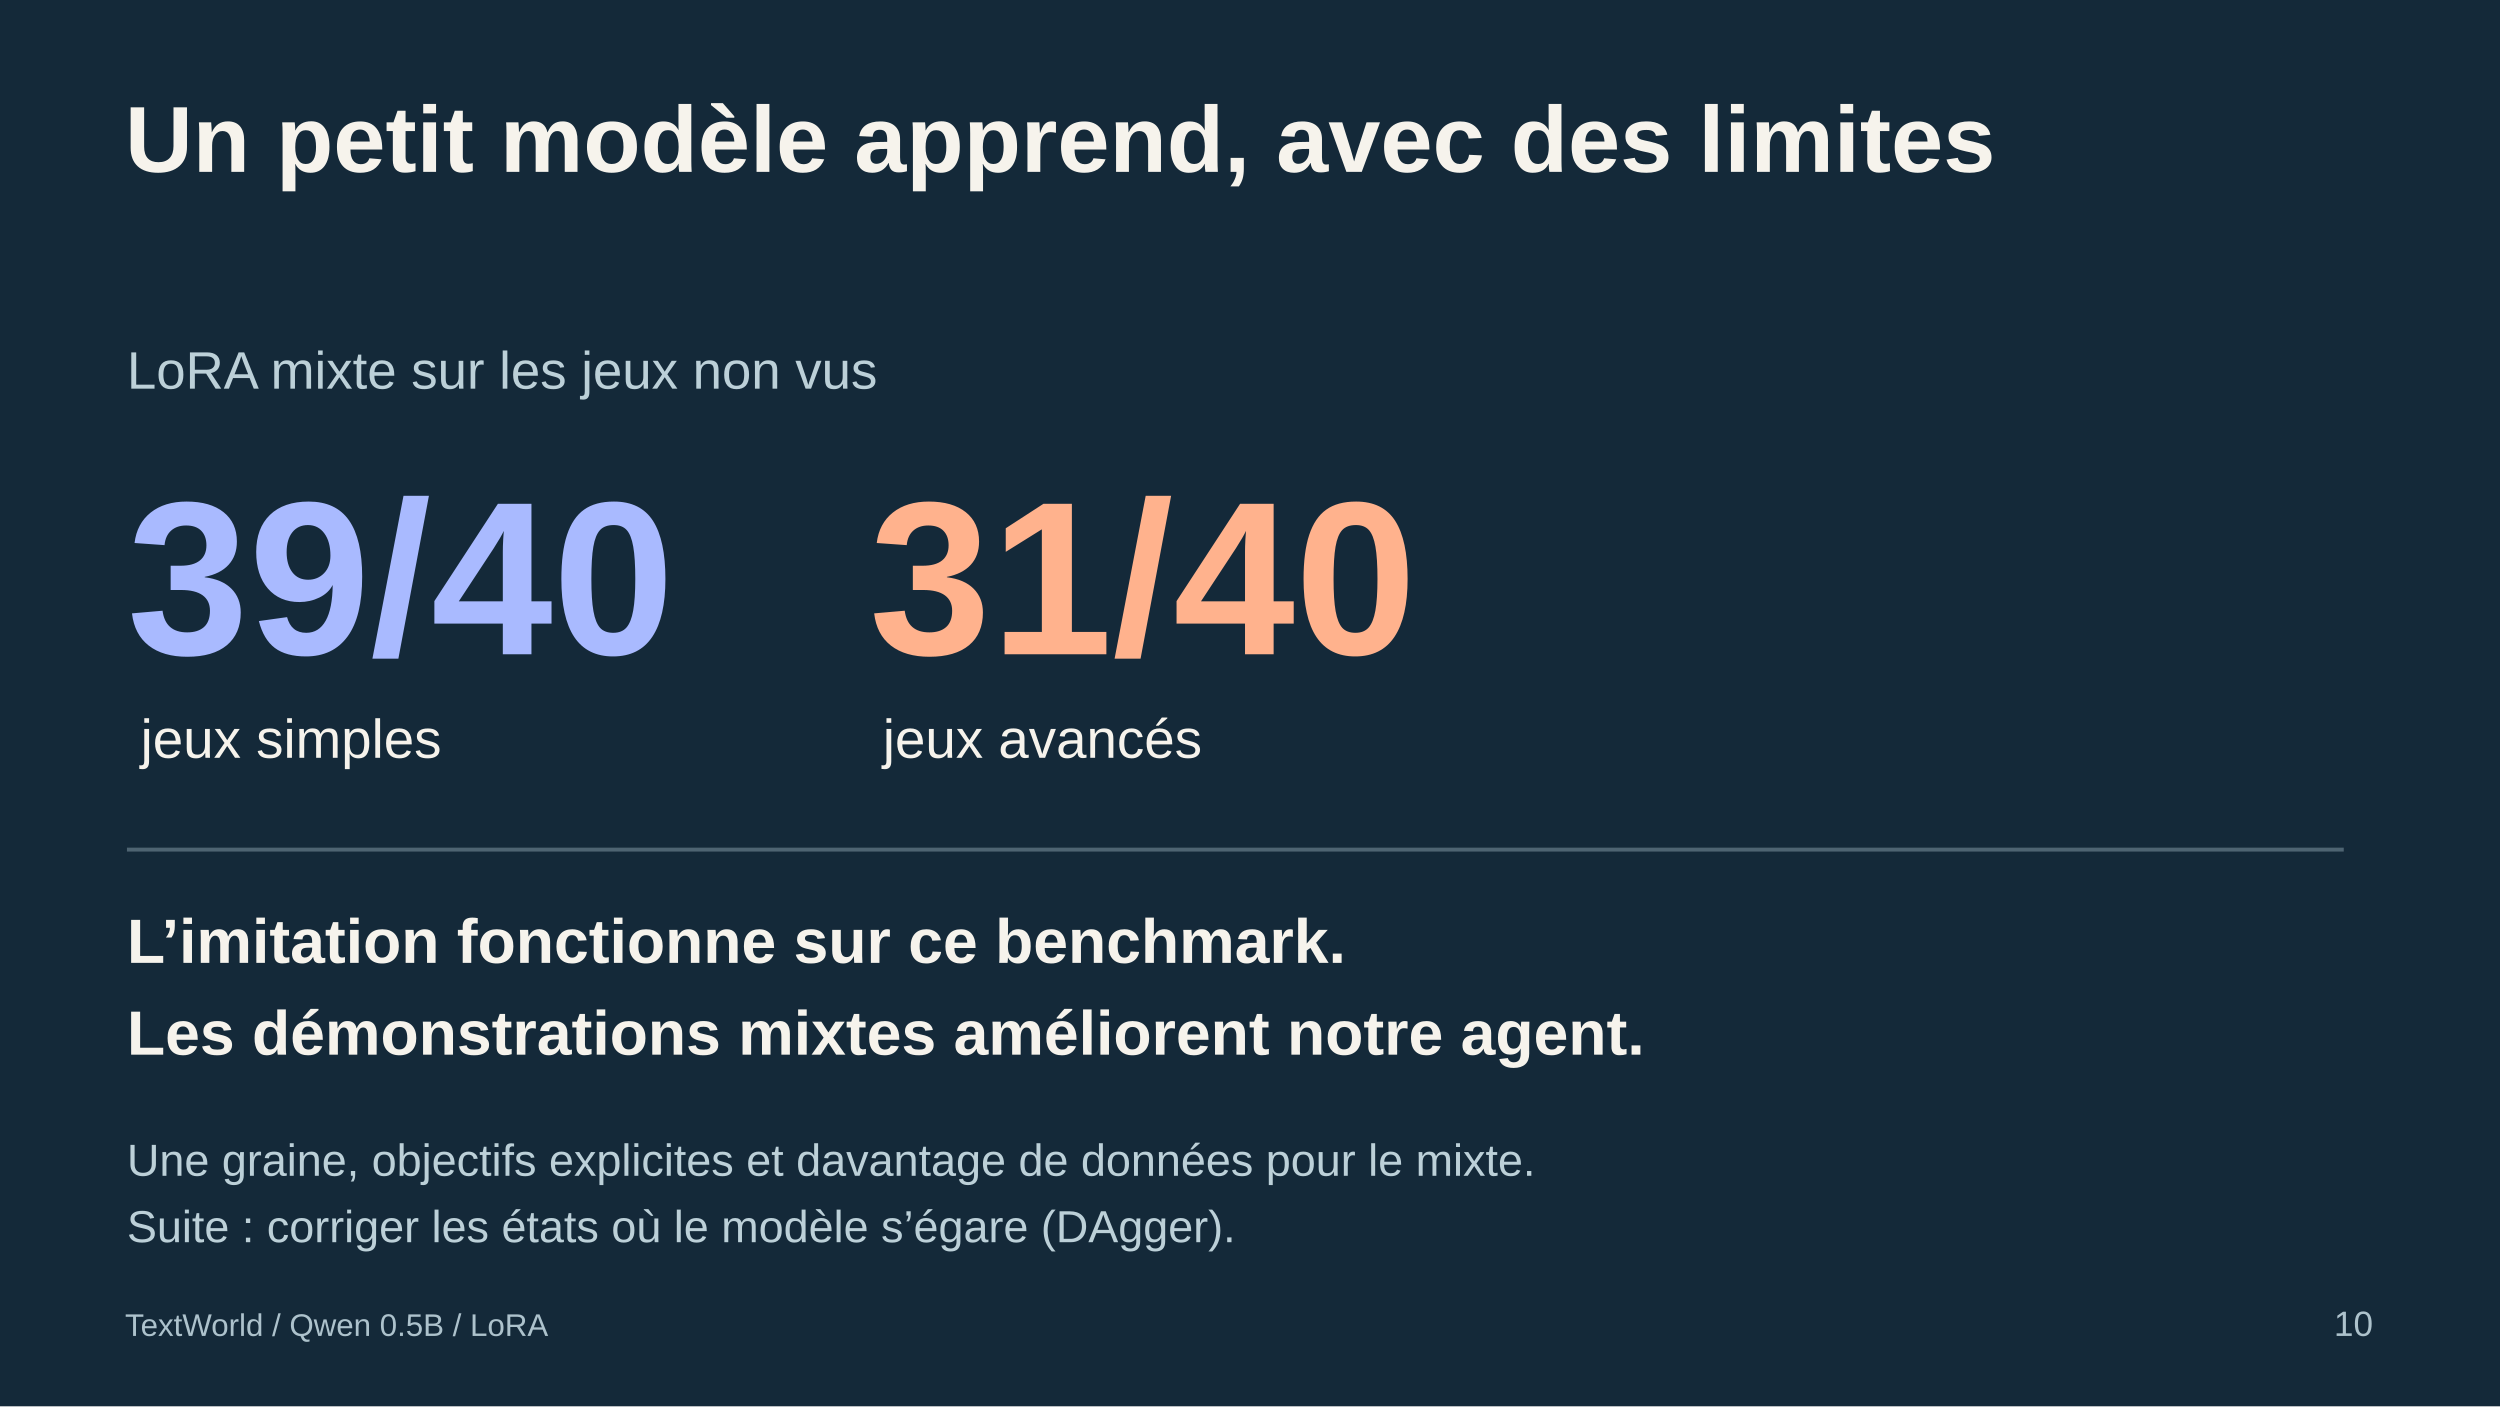
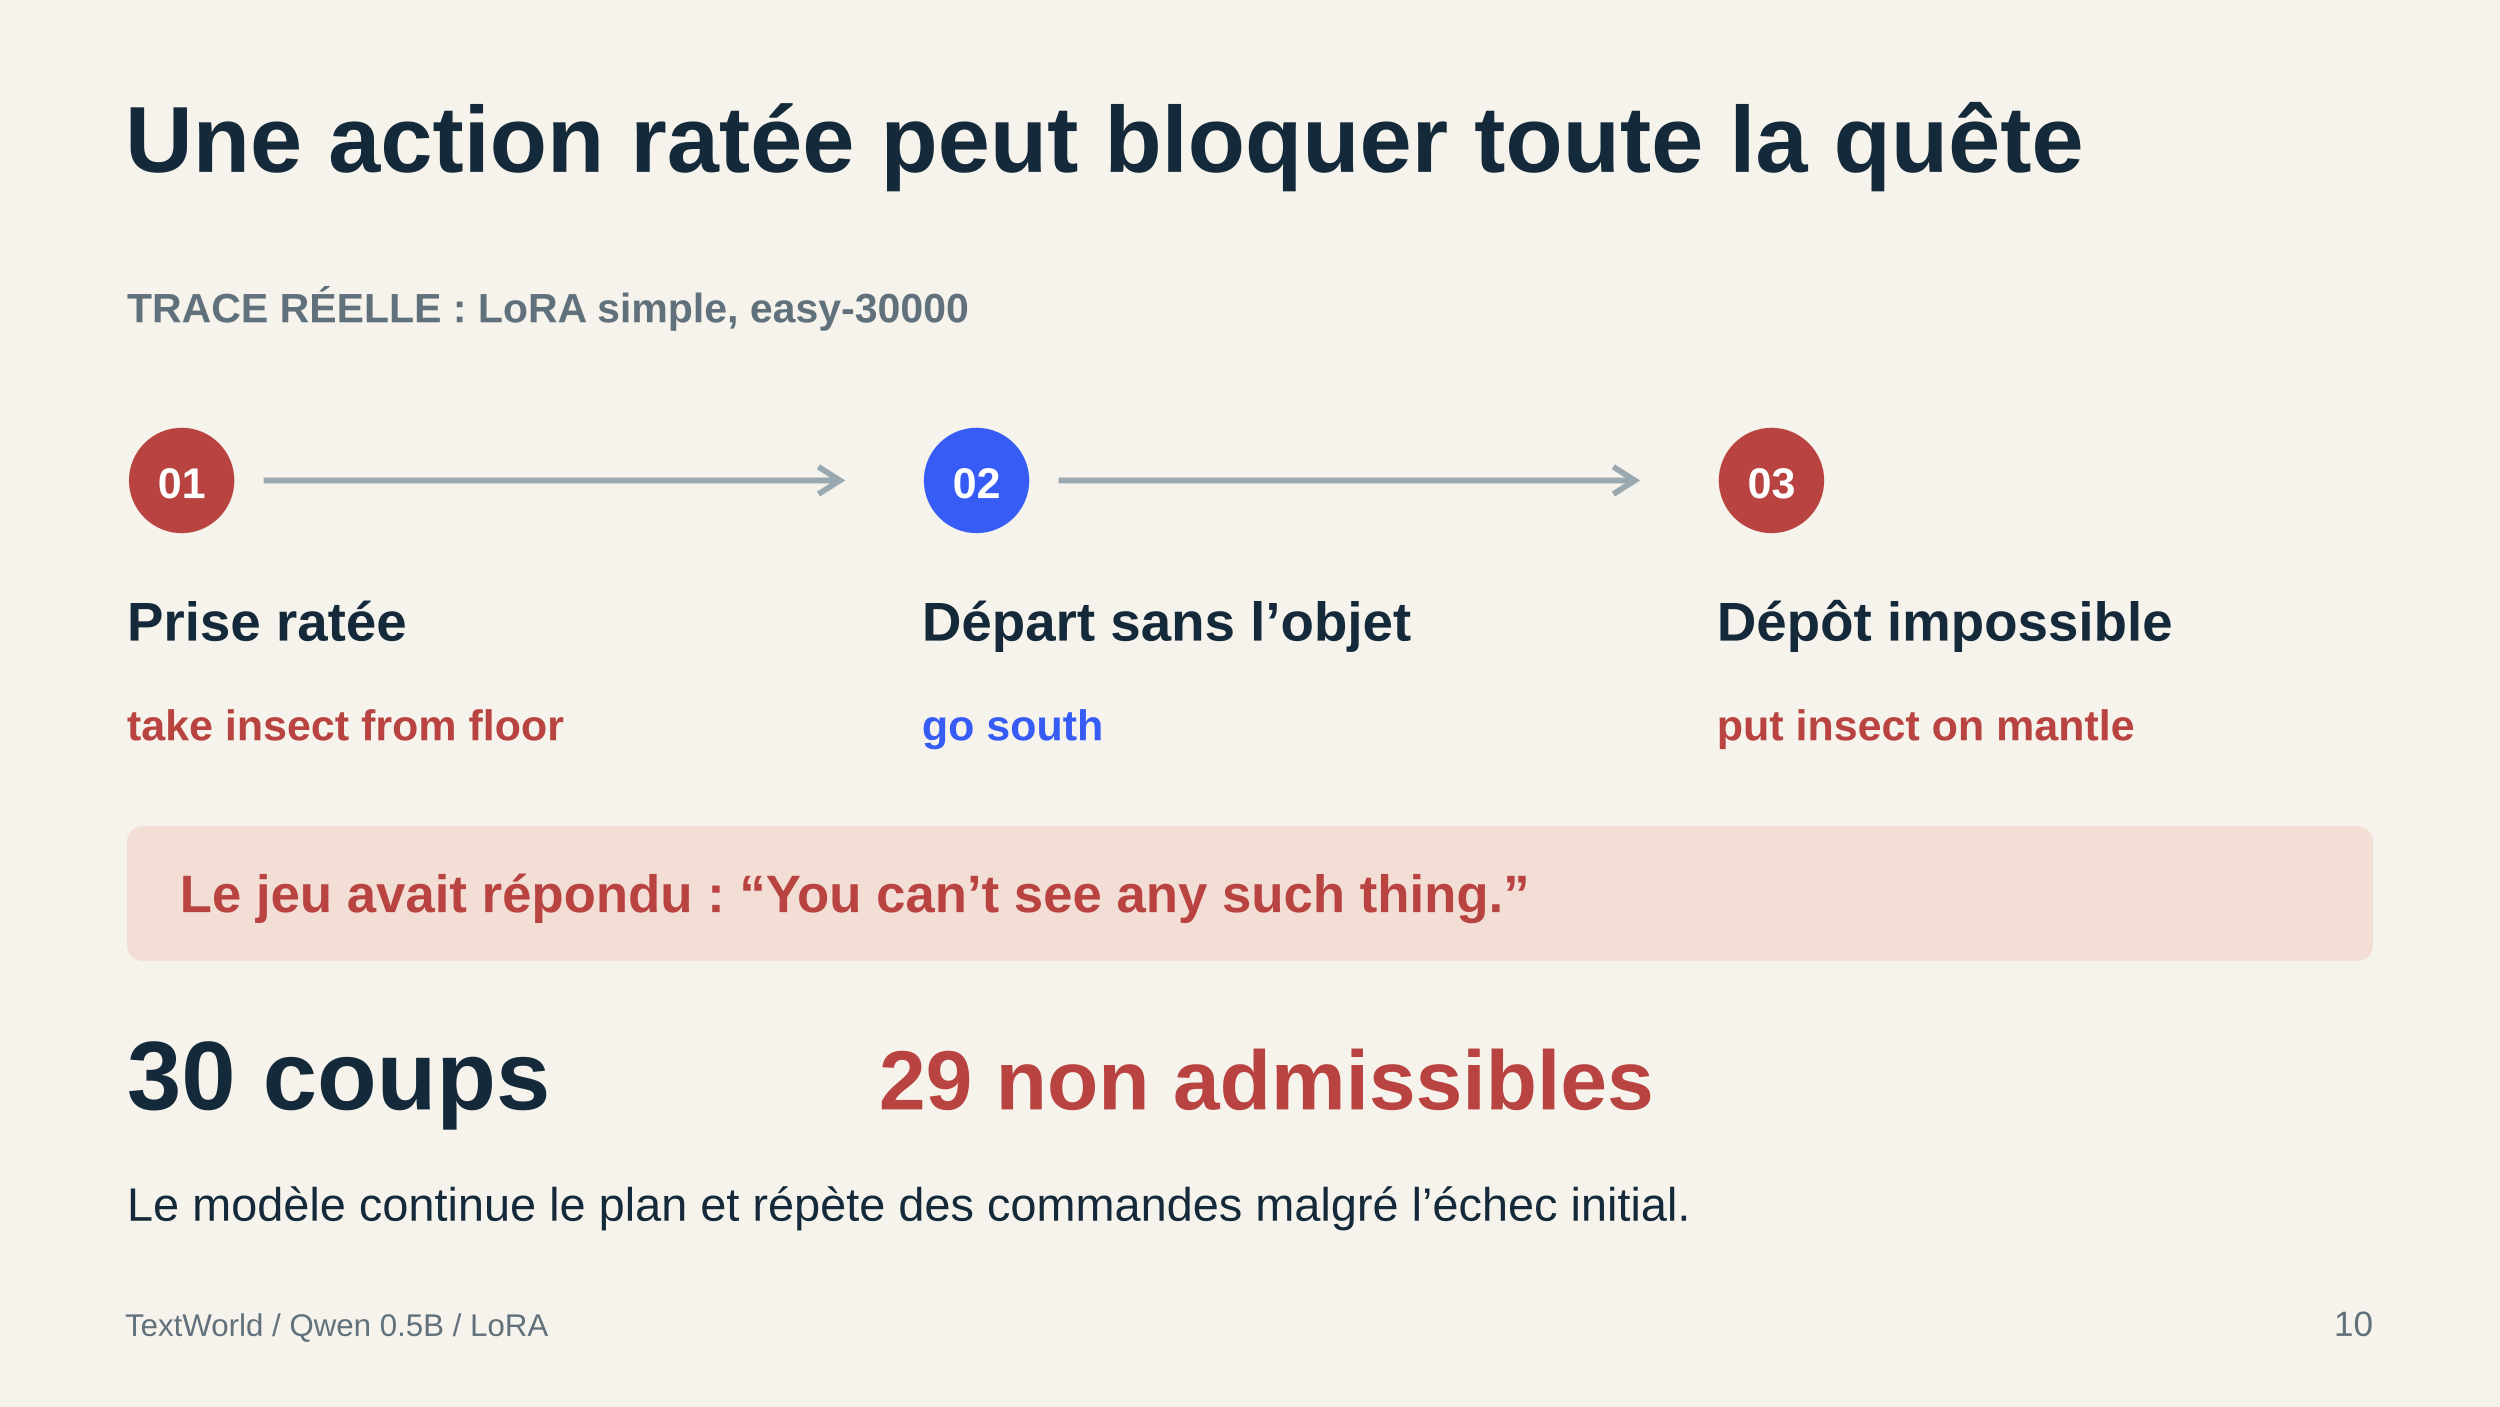
<svg xmlns="http://www.w3.org/2000/svg" width="1280" height="720" viewBox="0 0 1280 720">
-   <rect width="1280" height="720" fill="#142939" />
-   <text x="64" y="88" fill="#F6F3EC" font-family="Arial, sans-serif" font-size="48" font-weight="700" text-anchor="start">Un petit modèle apprend, avec des limites</text>
-   <text x="64" y="684" fill="#ADC2CC" font-family="Arial, sans-serif" font-size="16" font-weight="400" text-anchor="start">TextWorld / Qwen 0.5B / LoRA</text>
-   <text x="1215" y="684" fill="#ADC2CC" font-family="Arial, sans-serif" font-size="18" font-weight="400" text-anchor="end">10</text>
-   <text x="65" y="199" fill="#BCD0D8" font-family="Arial, sans-serif" font-size="27" font-weight="400" text-anchor="start">LoRA mixte sur les jeux non vus</text>
-   <text x="65" y="335" fill="#A9BAFF" font-family="Arial, sans-serif" font-size="112" font-weight="700" text-anchor="start">39/40</text>
-   <text x="445" y="335" fill="#FFB28D" font-family="Arial, sans-serif" font-size="112" font-weight="700" text-anchor="start">31/40</text>
-   <text x="72" y="388" fill="#F6F3EC" font-family="Arial, sans-serif" font-size="28" font-weight="400" text-anchor="start">jeux simples</text>
-   <text x="452" y="388" fill="#F6F3EC" font-family="Arial, sans-serif" font-size="28" font-weight="400" text-anchor="start">jeux avancés</text>
-   <path d="M65,435 L1200,435" fill="none" stroke="#4E6472" stroke-width="2" stroke-dasharray="" />
-   <text x="65" y="493" fill="#F6F3EC" font-family="Arial, sans-serif" font-size="32" font-weight="600" text-anchor="start">L’imitation fonctionne sur ce benchmark.</text>
-   <text x="65" y="540" fill="#F6F3EC" font-family="Arial, sans-serif" font-size="32" font-weight="600" text-anchor="start">Les démonstrations mixtes améliorent notre agent.</text>
-   <text x="65" y="602" fill="#BCD0D8" font-family="Arial, sans-serif" font-size="23" font-weight="400" text-anchor="start">Une graine, objectifs explicites et davantage de données pour le mixte.</text>
-   <text x="65" y="636" fill="#BCD0D8" font-family="Arial, sans-serif" font-size="23" font-weight="400" text-anchor="start">Suite : corriger les états où le modèle s’égare (DAgger).</text>
+   <rect width="1280" height="720" fill="#F6F3EC" />
+   <text x="64" y="88" fill="#142939" font-family="Arial, sans-serif" font-size="48" font-weight="700" text-anchor="start">Une action ratée peut bloquer toute la quête</text>
+   <text x="64" y="684" fill="#60717C" font-family="Arial, sans-serif" font-size="16" font-weight="400" text-anchor="start">TextWorld / Qwen 0.5B / LoRA</text>
+   <text x="1215" y="684" fill="#60717C" font-family="Arial, sans-serif" font-size="18" font-weight="400" text-anchor="end">10</text>
+   <text x="65" y="165" fill="#60717C" font-family="Arial, sans-serif" font-size="21" font-weight="700" text-anchor="start">TRACE RÉELLE : LoRA simple, easy-30000</text>
+   <circle cx="93" cy="246" r="27" fill="#B84340" stroke="none" stroke-width="3" />
+   <text x="93" y="255" fill="white" font-family="Arial, sans-serif" font-size="22" font-weight="700" text-anchor="middle">01</text>
+   <text x="65" y="328" fill="#142939" font-family="Arial, sans-serif" font-size="28" font-weight="700" text-anchor="start">Prise ratée</text>
+   <text x="65" y="379" fill="#B84340" font-family="Arial, sans-serif" font-size="22" font-weight="600" text-anchor="start">take insect from floor</text>
+   <path d="M135,246 L430,246" fill="none" stroke="#9AA8AF" stroke-width="3" stroke-dasharray="" />
+   <polyline points="419,239 430,246 419,253" fill="none" stroke="#9AA8AF" stroke-width="3" />
+   <circle cx="500" cy="246" r="27" fill="#365CF5" stroke="none" stroke-width="3" />
+   <text x="500" y="255" fill="white" font-family="Arial, sans-serif" font-size="22" font-weight="700" text-anchor="middle">02</text>
+   <text x="472" y="328" fill="#142939" font-family="Arial, sans-serif" font-size="28" font-weight="700" text-anchor="start">Départ sans l’objet</text>
+   <text x="472" y="379" fill="#365CF5" font-family="Arial, sans-serif" font-size="22" font-weight="600" text-anchor="start">go south</text>
+   <path d="M542,246 L837,246" fill="none" stroke="#9AA8AF" stroke-width="3" stroke-dasharray="" />
+   <polyline points="826,239 837,246 826,253" fill="none" stroke="#9AA8AF" stroke-width="3" />
+   <circle cx="907" cy="246" r="27" fill="#B84340" stroke="none" stroke-width="3" />
+   <text x="907" y="255" fill="white" font-family="Arial, sans-serif" font-size="22" font-weight="700" text-anchor="middle">03</text>
+   <text x="879" y="328" fill="#142939" font-family="Arial, sans-serif" font-size="28" font-weight="700" text-anchor="start">Dépôt impossible</text>
+   <text x="879" y="379" fill="#B84340" font-family="Arial, sans-serif" font-size="22" font-weight="600" text-anchor="start">put insect on mantle</text>
+   <rect x="65" y="423" width="1150" height="69" rx="8" fill="#F2DED5" stroke="none" stroke-width="2" />
+   <text x="92" y="467" fill="#B84340" font-family="Arial, sans-serif" font-size="27" font-weight="600" text-anchor="start">Le jeu avait répondu : “You can’t see any such thing.”</text>
+   <text x="65" y="568" fill="#142939" font-family="Arial, sans-serif" font-size="50" font-weight="700" text-anchor="start">30 coups</text>
+   <text x="450" y="568" fill="#B84340" font-family="Arial, sans-serif" font-size="43" font-weight="700" text-anchor="start">29 non admissibles</text>
+   <text x="65" y="625" fill="#142939" font-family="Arial, sans-serif" font-size="24" font-weight="400" text-anchor="start">Le modèle continue le plan et répète des commandes malgré l’échec initial.</text>
</svg>
